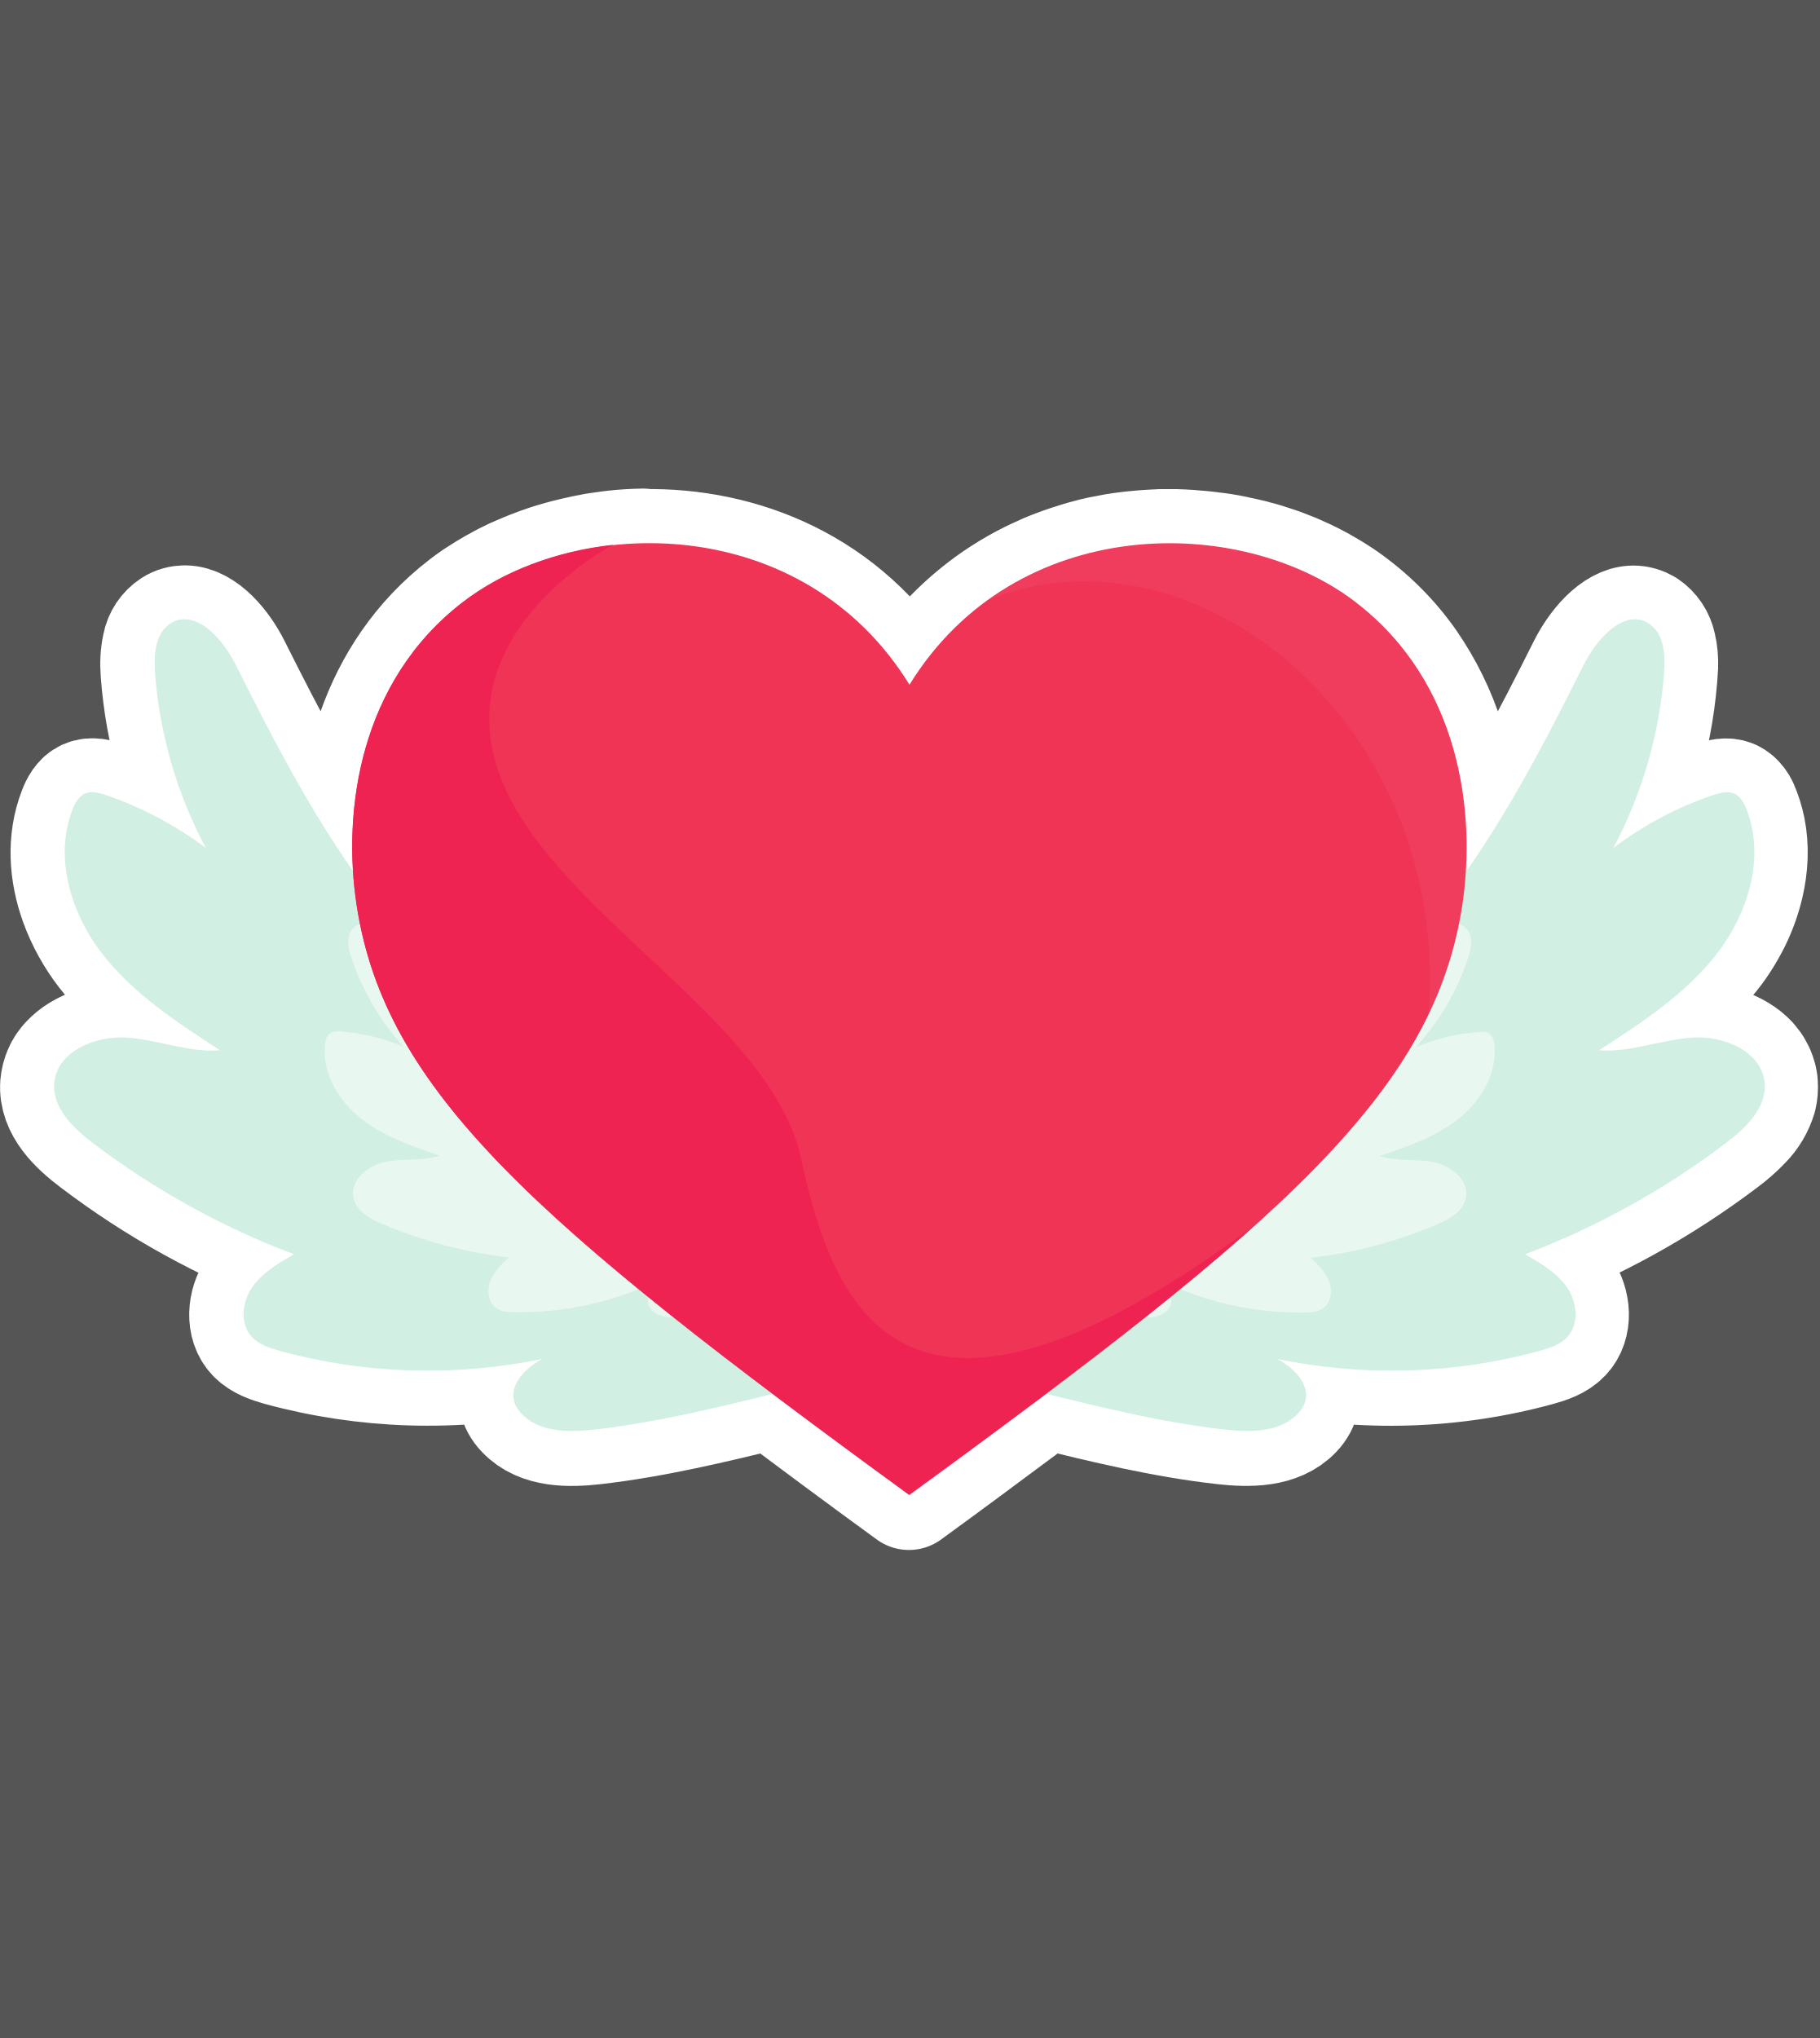
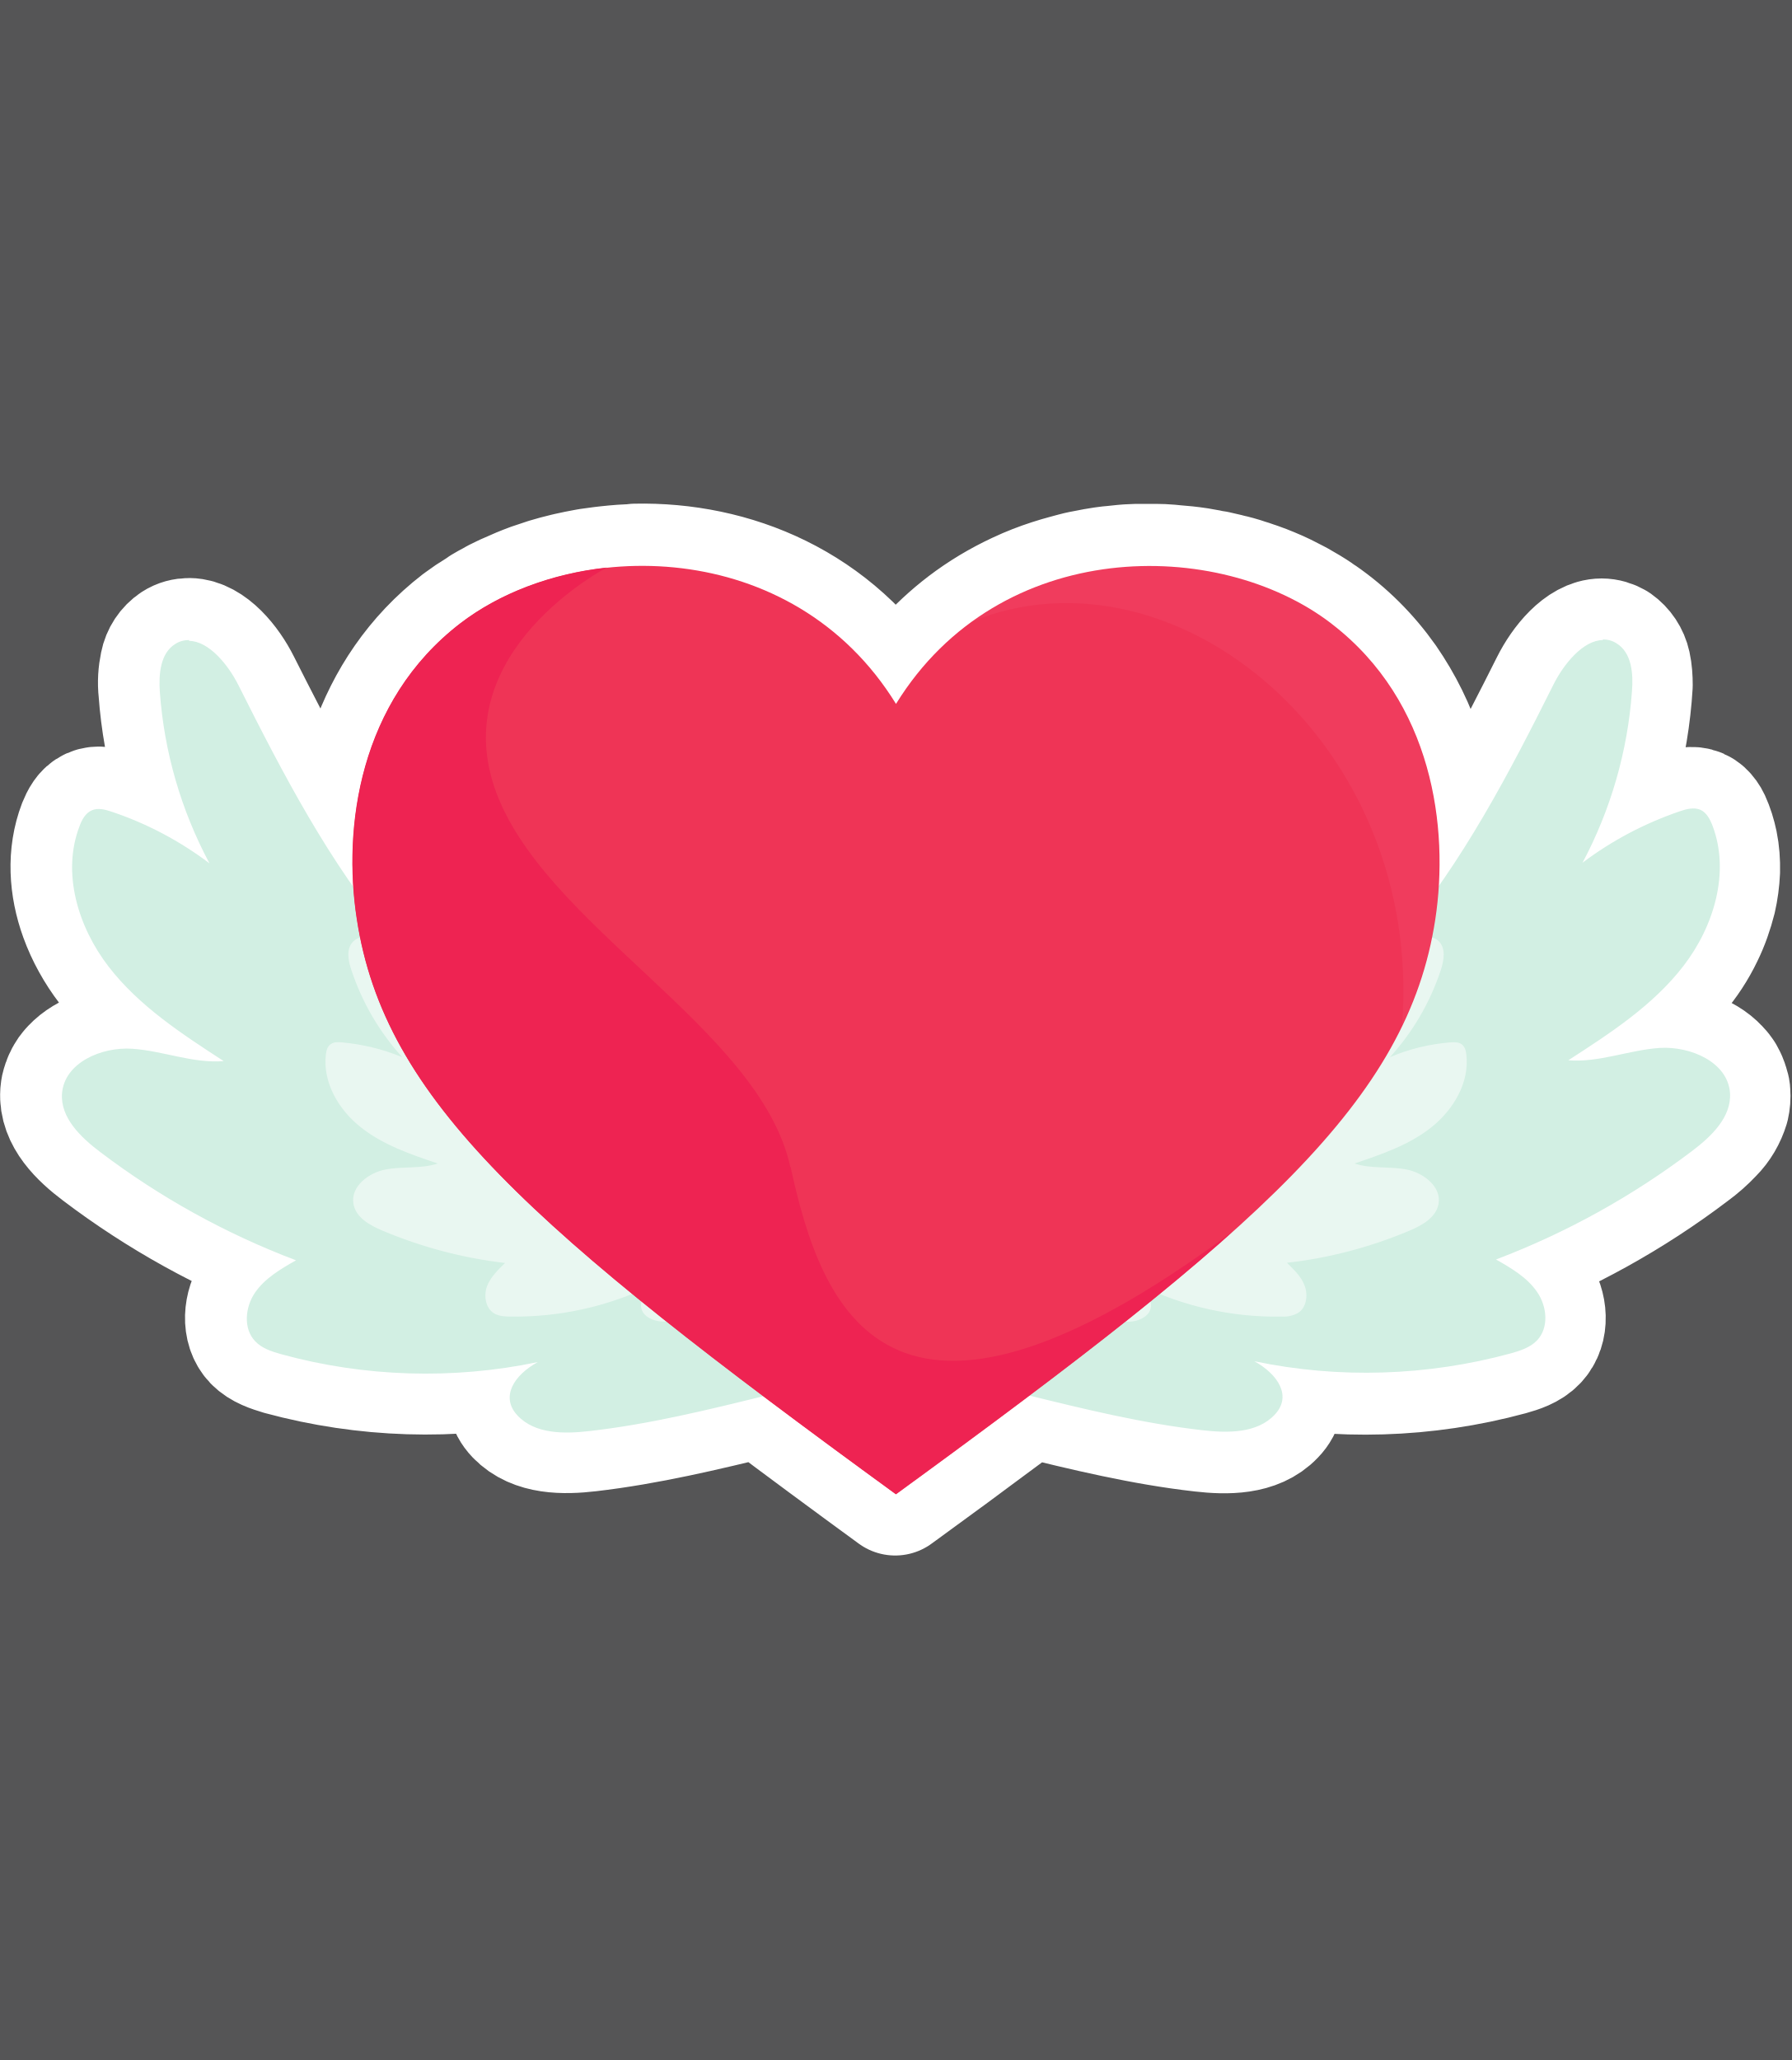
- <svg xmlns="http://www.w3.org/2000/svg" width="100" height="112" viewBox="0 0 100 112">
-   <g id="Aufstellung">
-     <rect id="Hintergrund" x="-6" y="0" width="112" height="112" rx="6" ry="6" fill="#555556" />
+ <svg xmlns="http://www.w3.org/2000/svg" width="87" height="100" viewBox="0 0 87 100">
+   <g id="Hintergrund">
+     <rect id="Hintergrund-2" data-name="Hintergrund" width="87" height="100" fill="#555556" />
  </g>
  <g id="amor">
-     <path d="M35.35,29.85c-.54.01-1.08.04-1.62.1l-.31.04-.43.06-.34.05-.18.04c-.31.05-.61.12-.92.19l-.2.05c-.35.08-.69.18-1.03.28h0c-.21.07-.42.13-.63.21l-.24.09c-.44.16-.86.34-1.29.53l-.18.09c-.17.08-.33.16-.5.25l-.14.08c-.2.11-.41.22-.6.34l-.1.06c-.16.1-.33.21-.49.31l-.15.1c-.19.13-.37.26-.55.4-5.03,3.87-6.33,9.89-6.02,14.8-2.5-3.56-4.52-7.46-6.47-11.35-.58-1.16-1.67-2.49-2.79-2.5-.27,0-.54.07-.77.22-.41.27-.69.69-.78,1.17-.11.5-.13,1.01-.09,1.52.25,3.37,1.2,6.66,2.79,9.65-1.66-1.25-3.52-2.23-5.49-2.9-.37-.12-.79-.24-1.15-.08-.35.15-.55.53-.68.88-.63,1.64-.51,3.45.09,5.12.36,1,.89,1.95,1.53,2.78,1.72,2.23,4.12,3.79,6.49,5.31-1.73.14-3.42-.59-5.15-.7-1.2-.08-2.57.33-3.34,1.17l-.02.02c-.07.08-.14.16-.2.25l-.05.08c-.05.07-.09.14-.12.22l-.05.11c-.03.07-.06.15-.08.23l-.03.11c-.03.12-.05.24-.06.36-.1,1.36,1.05,2.46,2.14,3.28,3.36,2.55,7.08,4.61,11.03,6.1-.55.31-1.11.64-1.59,1.05h-.01c-.11.1-.22.21-.33.32l-.11.11-.08.08c-.07.08-.14.17-.2.26-.56.81-.67,2.03.01,2.74.39.4.94.57,1.48.73,4.71,1.28,9.66,1.44,14.44.45-1.35.74-2.13,1.97-1.13,3.01.98,1.04,2.62,1.02,4.04.86,3.3-.38,6.53-1.16,9.76-1.95,2.3,1.73,4.78,3.57,7.5,5.55,1.1-.8,2.16-1.58,3.19-2.34l1.44-1.07,1.74-1.29,1.14-.85c3.23.79,6.46,1.58,9.77,1.95,1.42.16,3.06.17,4.04-.86.99-1.04.22-2.27-1.13-3.01,4.78.99,9.73.84,14.44-.45.53-.15,1.09-.33,1.47-.73.69-.72.57-1.93.02-2.74-.06-.09-.13-.17-.2-.26l-.08-.09-.11-.11c-.1-.11-.21-.21-.33-.31h-.01c-.5-.41-1.03-.76-1.59-1.06,3.95-1.5,7.66-3.55,11.03-6.1.42-.31.82-.66,1.18-1.04.42-.42.72-.94.89-1.5.06-.25.08-.51.06-.77,0-.11-.03-.21-.05-.32l-.03-.1c-.02-.08-.05-.16-.08-.23l-.05-.11c-.04-.08-.08-.15-.12-.22l-.05-.08c-.06-.08-.12-.16-.18-.23l-.03-.04c-.77-.83-2.15-1.25-3.35-1.17-1.73.11-3.42.83-5.15.7,2.21-1.42,4.47-2.89,6.16-4.9.58-.67,1.06-1.42,1.45-2.21.31-.64.55-1.31.71-2,.12-.51.19-1.03.21-1.55.02-.52-.02-1.04-.12-1.55-.09-.44-.22-.86-.4-1.27-.08-.18-.2-.33-.34-.46-.07-.06-.15-.11-.23-.15-.36-.16-.77-.05-1.14.08-1.97.67-3.82,1.65-5.49,2.9,1.65-3.1,2.61-6.52,2.8-10.03.01-.38-.02-.77-.11-1.14-.1-.48-.38-.9-.78-1.17-.23-.14-.5-.22-.77-.22-1.12.01-2.21,1.34-2.79,2.5-1.95,3.89-3.97,7.8-6.47,11.35,0-.05.01-.1.01-.15.06-1.08.04-2.17-.06-3.25-.13-1.33-.39-2.64-.79-3.91-.48-1.52-1.19-2.95-2.09-4.26-.99-1.42-2.23-2.64-3.65-3.63-.05-.04-.1-.07-.15-.1-.36-.24-.73-.46-1.1-.67l-.17-.09c-.18-.1-.36-.19-.55-.28l-.12-.06c-.22-.1-.45-.2-.67-.3l-.18-.07c-.17-.07-.34-.13-.51-.2l-.26-.09c-.15-.05-.31-.1-.46-.15l-.25-.08c-.18-.05-.36-.11-.55-.15-.06-.02-.12-.04-.19-.05-.25-.06-.5-.12-.76-.17l-.08-.02c-.23-.05-.46-.09-.7-.13l-.2-.03c-.46-.06-.92-.12-1.38-.15l-.23-.02c-.26-.02-.53-.03-.79-.04h0c-.26,0-.51,0-.77,0-.09,0-.19,0-.28.01l-.52.03-.28.02-.54.05-.26.03c-.24.03-.47.06-.71.1h0l-.42.08c-.26.04-.52.1-.77.16l-.3.08c-.16.04-.31.08-.47.13l-.16.05c-.59.18-1.18.39-1.75.63l-.1.05c-1.07.46-2.08,1.04-3.02,1.72-1.72,1.25-3.18,2.82-4.29,4.63-3.45-5.61-9.21-7.88-14.66-7.77h.02Z" fill="#fafdfc" stroke="#fff" stroke-linejoin="round" stroke-width="6" />
-     <path d="M10.16,34.03c-.27,0-.54.07-.77.22-.85.52-.94,1.7-.87,2.7.25,3.38,1.2,6.66,2.79,9.65-1.66-1.25-3.52-2.23-5.49-2.91-.37-.12-.79-.24-1.15-.08-.35.15-.55.53-.69.89-1.01,2.63-.09,5.68,1.63,7.9,1.72,2.23,4.13,3.79,6.49,5.32-1.74.14-3.42-.59-5.16-.7-1.74-.11-3.83.79-3.96,2.52-.1,1.36,1.05,2.46,2.14,3.29,3.37,2.55,7.08,4.61,11.04,6.1-.86.49-1.75,1.01-2.31,1.83-.56.82-.67,2.03.02,2.74.39.4.94.58,1.48.73,4.69,1.29,9.68,1.44,14.45.45-1.35.74-2.13,1.98-1.13,3.01.98,1.04,2.62,1.03,4.04.87,3.38-.39,6.69-1.2,9.99-2.01,1.23-.3,2.59-.7,3.25-1.78,1.13-1.87-1.89-3.42-2.22-5.59-2.14-14.21-15.91-11.03-22.08-18.38-3.59-4.27-6.19-9.28-8.69-14.26-.58-1.16-1.67-2.49-2.79-2.51ZM89.84,34.03c-1.11.02-2.21,1.35-2.79,2.51-2.5,4.99-5.1,9.99-8.69,14.26-6.17,7.35-19.94,4.17-22.08,18.38-.32,2.16-3.35,3.72-2.22,5.59.66,1.08,2.02,1.47,3.25,1.78,3.3.81,6.61,1.63,9.98,2.01,1.42.16,3.06.17,4.05-.87.99-1.04.22-2.27-1.13-3.01,4.76.99,9.75.84,14.44-.45.54-.15,1.1-.33,1.48-.73.68-.71.57-1.93.01-2.74-.56-.82-1.45-1.33-2.31-1.83,3.95-1.5,7.67-3.56,11.03-6.11,1.09-.82,2.24-1.92,2.14-3.28-.13-1.73-2.22-2.64-3.96-2.52-1.73.11-3.42.83-5.15.7,2.36-1.53,4.77-3.09,6.49-5.32,1.72-2.23,2.64-5.28,1.63-7.9-.14-.36-.34-.74-.69-.89-.36-.15-.77-.04-1.15.08-1.97.67-3.83,1.65-5.49,2.91,1.59-2.99,2.54-6.28,2.79-9.65.08-.99-.02-2.18-.87-2.7-.23-.15-.5-.22-.77-.22h0Z" fill="#d2efe3" />
-     <path d="M19.95,50.76c-.21.01-.4.1-.54.25-.39.4-.28,1.07-.1,1.6.6,1.82,1.58,3.49,2.87,4.91-1.09-.46-2.24-.74-3.42-.83-.22-.02-.46-.03-.64.11-.17.13-.23.36-.25.58-.19,1.58.74,3.13,2,4.11,1.25.98,2.79,1.51,4.3,2.02-.93.31-1.96.15-2.93.33-.97.18-1.99.97-1.82,1.94.13.76.92,1.21,1.63,1.5,2.2.93,4.53,1.55,6.91,1.82-.4.39-.82.8-1.02,1.32-.19.53-.09,1.21.39,1.5.26.17.59.19.91.19,2.77.05,5.51-.55,7.99-1.76-.64.6-.89,1.38-.2,1.81.68.43,1.58.2,2.34-.09,1.8-.68,3.5-1.59,5.2-2.49.63-.34,1.32-.74,1.53-1.42.36-1.18-1.51-1.61-1.99-2.76-3.15-7.5-10.27-3.84-14.68-7.01-2.56-1.85-4.69-4.23-6.75-6.62-.44-.51-1.15-1.04-1.74-1.01h0ZM80.05,50.76c-.59-.04-1.29.5-1.73,1.01-2.07,2.39-4.19,4.77-6.75,6.62-4.41,3.17-11.53-.48-14.68,7.02-.48,1.14-2.35,1.57-1.99,2.76.21.68.9,1.08,1.53,1.42,1.7.9,3.4,1.81,5.2,2.49.76.29,1.66.52,2.34.09.68-.43.43-1.21-.2-1.81,2.47,1.21,5.24,1.82,7.99,1.77.31.02.63-.05.91-.19.48-.29.59-.98.39-1.5-.19-.53-.61-.93-1.01-1.32,2.38-.27,4.7-.88,6.9-1.81.72-.3,1.5-.74,1.63-1.51.17-.97-.85-1.76-1.81-1.94-.97-.18-2-.02-2.93-.33,1.51-.51,3.05-1.04,4.3-2.02,1.25-.98,2.18-2.53,2-4.11-.03-.22-.08-.45-.25-.58-.18-.14-.42-.13-.64-.11-1.18.1-2.33.38-3.42.83,1.29-1.42,2.27-3.09,2.87-4.91.18-.53.29-1.19-.1-1.6-.14-.15-.33-.24-.54-.25h0Z" fill="#e9f7f1" />
-     <path d="M9.39,34.24c-.85.52-.94,1.7-.87,2.7.25,3.38,1.2,6.66,2.79,9.65.89,1.86,2.11,2.62,2.11,2.62-5.22-9.21-4.03-14.97-4.03-14.97ZM90.61,34.24s1.19,5.76-4.03,14.97c0,0,1.21-.77,2.11-2.62,1.59-2.99,2.54-6.28,2.79-9.65.08-.99-.02-2.18-.87-2.7ZM4.68,43.61c-.35.15-.55.53-.69.89-1.01,2.63-.09,5.68,1.63,7.9,1.72,2.23,4.13,3.79,6.49,5.32l3.23,1.14s-4.75-3.07-8.35-6.51c-3.6-3.44-2.31-8.74-2.31-8.74ZM95.32,43.61s1.29,5.3-2.31,8.74c-3.61,3.44-8.35,6.51-8.35,6.51l3.23-1.14c2.36-1.53,4.77-3.09,6.49-5.32,1.72-2.23,2.64-5.28,1.63-7.9-.14-.36-.34-.74-.69-.89ZM3.61,58.18c-.35.37-.57.85-.6,1.36-.1,1.36,1.05,2.46,2.14,3.28,3.37,2.55,7.08,4.61,11.04,6.11,1.8.33,3.39.22,3.39.22,0,0-8.16-3.61-12.08-5.84-3.91-2.23-3.88-5.13-3.88-5.13ZM96.39,58.18s.03,2.91-3.88,5.13c-3.92,2.22-12.08,5.84-12.08,5.84,0,0,1.59.11,3.39-.22,3.95-1.5,7.67-3.56,11.03-6.11,1.09-.82,2.24-1.92,2.14-3.28-.04-.51-.25-.99-.6-1.36h0ZM14.58,69.98c-.27.23-.51.48-.71.77-.56.82-.67,2.03.02,2.74.39.4.94.57,1.48.72,4.69,1.29,9.68,1.44,14.45.45,1.73-.79,1.71-1.15,1.71-1.15-10.64,1.92-16.24-.48-16.99-1.04-.75-.55.04-2.45.06-2.49ZM85.42,69.98s.81,1.94.06,2.49c-.76.56-6.35,2.96-16.99,1.04,0,0-.03.36,1.71,1.15,4.76.99,9.75.84,14.44-.45.54-.15,1.1-.33,1.48-.73.68-.71.57-1.93.01-2.74-.2-.29-.44-.55-.71-.77Z" fill="none" />
-     <path d="M74.54,33.11c-6.36-4.9-18.72-4.93-24.55,4.52-5.82-9.45-18.18-9.43-24.55-4.52-5.69,4.38-6.62,11.49-5.83,16.65,1.56,10.2,9.79,17.4,30.37,32.4,20.59-14.99,28.82-22.19,30.39-32.38.79-5.17-.14-12.28-5.82-16.66" fill="#ef3456" />
-     <path d="M44.05,63.71c-1.72-7.87-14.07-13.66-16.68-21.4-2.59-7.7,6.23-12.31,6.33-12.37-3.13.34-6.06,1.45-8.27,3.15-5.69,4.38-6.62,11.49-5.83,16.65,1.56,10.2,9.79,17.4,30.37,32.4,8.12-5.92,14.32-10.61,18.94-14.76-19.47,14.42-23.15,4.2-24.87-3.68" fill="#ee2352" />
-     <path d="M64.67,29.86c-3.57-.07-7.28.88-10.38,3.13,11.34-4.62,25.46,6.76,24.23,22.75.93-1.92,1.53-3.88,1.85-5.97.79-5.16-.14-12.28-5.82-16.66-2.59-1.99-6.16-3.18-9.89-3.25h0Z" fill="rgba(255, 255, 255, .04)" />
+     <path d="M30.88,27.47c-.47,0-.93.04-1.39.09l-.26.03-.37.05-.29.04-.16.03c-.27.05-.53.1-.79.16l-.17.04c-.3.07-.59.15-.89.24h0c-.18.06-.36.12-.54.18l-.21.07c-.38.14-.74.29-1.11.46l-.16.07c-.14.07-.29.14-.43.21l-.12.07c-.18.09-.35.19-.52.29l-.08.06c-.14.09-.28.18-.42.27l-.13.08c-.16.11-.32.23-.48.34-4.33,3.34-5.46,8.52-5.19,12.75-2.15-3.06-3.89-6.43-5.58-9.78-.5-1-1.44-2.15-2.4-2.16-.24,0-.47.06-.67.19-.35.23-.59.6-.67,1.01-.09.43-.12.87-.07,1.31.21,2.91,1.03,5.74,2.4,8.31-1.43-1.08-3.03-1.92-4.73-2.5-.32-.11-.68-.21-.99-.07-.3.13-.47.46-.59.76-.54,1.41-.44,2.97.08,4.41.31.86.77,1.68,1.32,2.4,1.48,1.92,3.55,3.27,5.59,4.58-1.49.12-2.94-.5-4.44-.6-1.03-.07-2.21.29-2.88,1.01l-.02.02c-.06.07-.12.14-.17.21l-.04.07c-.04.06-.08.12-.11.19l-.04.09c-.03.06-.05.13-.07.2l-.03.09c-.03.1-.04.2-.05.31-.08,1.17.91,2.12,1.85,2.83,2.9,2.2,6.1,3.97,9.5,5.26-.48.27-.96.55-1.37.91h0c-.1.09-.19.18-.28.27l-.09.1-.07.07c-.06.07-.12.14-.17.22-.48.7-.58,1.75,0,2.36.33.34.81.49,1.27.63,4.06,1.1,8.32,1.24,12.44.38-1.17.64-1.83,1.7-.98,2.59.85.89,2.26.88,3.48.74,2.84-.33,5.63-1,8.41-1.68,1.98,1.49,4.12,3.07,6.46,4.78.95-.69,1.86-1.36,2.75-2.01l1.24-.92,1.5-1.11.98-.73c2.78.68,5.57,1.36,8.41,1.68,1.23.14,2.64.15,3.48-.74.86-.89.19-1.95-.98-2.59,4.12.85,8.38.72,12.44-.38.46-.13.94-.28,1.27-.63.59-.62.49-1.66.01-2.36-.05-.08-.11-.15-.17-.22l-.07-.07-.09-.1c-.09-.09-.18-.18-.28-.26h0c-.43-.35-.89-.65-1.37-.91,3.4-1.29,6.6-3.06,9.5-5.26.37-.27.71-.57,1.02-.9.36-.36.62-.81.77-1.3.05-.22.07-.44.05-.67,0-.09-.02-.18-.05-.27l-.03-.09c-.02-.07-.04-.13-.07-.2l-.04-.09c-.03-.06-.07-.13-.1-.19l-.05-.07c-.05-.07-.1-.14-.16-.2l-.03-.03c-.66-.72-1.85-1.07-2.89-1.01-1.49.1-2.94.72-4.44.6,1.91-1.23,3.85-2.49,5.31-4.22.5-.58.92-1.22,1.25-1.91.27-.55.47-1.13.62-1.72.1-.44.16-.89.18-1.34.01-.45-.02-.9-.11-1.34-.08-.38-.19-.74-.35-1.09-.07-.15-.17-.29-.29-.4-.06-.05-.13-.1-.2-.13-.31-.14-.66-.04-.98.07-1.7.58-3.29,1.42-4.73,2.5,1.42-2.67,2.24-5.62,2.42-8.64,0-.33-.02-.66-.09-.98-.09-.41-.33-.77-.67-1.01-.2-.12-.43-.19-.66-.19-.96,0-1.9,1.16-2.4,2.16-1.68,3.35-3.42,6.72-5.57,9.78,0-.05,0-.09,0-.13.06-.93.04-1.87-.06-2.8-.11-1.14-.34-2.27-.68-3.37-.41-1.31-1.02-2.54-1.8-3.67-.86-1.22-1.92-2.28-3.15-3.13-.04-.03-.08-.06-.13-.09-.31-.21-.63-.4-.95-.58l-.15-.08c-.16-.08-.31-.16-.47-.24l-.1-.05c-.19-.09-.38-.18-.58-.26l-.15-.06c-.15-.06-.29-.12-.44-.17l-.23-.08c-.13-.05-.27-.09-.4-.13l-.21-.07c-.16-.05-.31-.09-.47-.13-.06-.01-.11-.03-.16-.04-.22-.05-.43-.1-.65-.15h-.07c-.2-.05-.4-.09-.6-.12l-.17-.03c-.39-.06-.79-.1-1.19-.13l-.2-.02c-.23-.02-.45-.03-.68-.03h0c-.22,0-.44,0-.66,0-.08,0-.16,0-.24,0l-.45.02-.24.02-.47.05-.22.02c-.2.03-.41.05-.61.09h0l-.36.07c-.22.04-.44.08-.66.14l-.26.07c-.14.04-.27.07-.4.11l-.14.04c-.51.15-1.02.33-1.51.54l-.09.04c-.92.4-1.79.89-2.61,1.48-1.48,1.07-2.74,2.43-3.7,3.99-2.98-4.83-7.94-6.79-12.63-6.69h.01Z" fill="#fafdfc" stroke="#fff" stroke-linejoin="round" stroke-width="6" />
+     <path d="M9.18,31.07c-.24,0-.47.06-.67.19-.73.45-.81,1.47-.75,2.33.21,2.91,1.03,5.74,2.41,8.32-1.43-1.08-3.03-1.93-4.73-2.5-.32-.11-.68-.21-.99-.07-.3.13-.48.46-.59.77-.87,2.26-.07,4.89,1.41,6.81,1.48,1.92,3.56,3.27,5.59,4.59-1.5.12-2.95-.5-4.44-.6-1.5-.1-3.3.68-3.41,2.18-.08,1.17.91,2.12,1.85,2.83,2.9,2.2,6.1,3.97,9.51,5.26-.74.42-1.51.87-1.99,1.57-.48.7-.58,1.75.01,2.36.33.35.81.5,1.27.63,4.04,1.11,8.34,1.24,12.45.38-1.17.64-1.83,1.7-.98,2.6.85.9,2.26.89,3.48.75,2.91-.33,5.76-1.03,8.6-1.73,1.06-.26,2.23-.6,2.8-1.53.98-1.61-1.63-2.95-1.91-4.81-1.85-12.24-13.71-9.51-19.03-15.84-3.09-3.68-5.33-7.99-7.49-12.29-.5-1-1.44-2.15-2.4-2.16ZM77.82,31.07c-.96.01-1.9,1.16-2.4,2.16-2.15,4.3-4.4,8.61-7.49,12.29-5.32,6.33-17.18,3.59-19.03,15.84-.28,1.86-2.89,3.2-1.91,4.81.57.93,1.74,1.27,2.8,1.53,2.84.7,5.69,1.4,8.6,1.73,1.23.14,2.64.15,3.49-.75.85-.89.19-1.95-.98-2.6,4.1.86,8.4.72,12.44-.38.46-.13.94-.28,1.28-.63.59-.62.49-1.66,0-2.36-.48-.7-1.25-1.15-1.99-1.57,3.4-1.29,6.6-3.06,9.51-5.26.94-.71,1.93-1.65,1.85-2.83-.11-1.49-1.91-2.27-3.41-2.18-1.49.1-2.95.72-4.44.6,2.04-1.32,4.11-2.66,5.59-4.58,1.48-1.92,2.27-4.55,1.41-6.81-.12-.31-.29-.64-.59-.77-.31-.13-.67-.04-.99.07-1.7.58-3.3,1.42-4.73,2.5,1.37-2.57,2.19-5.41,2.4-8.32.07-.86-.01-1.88-.75-2.33-.2-.13-.43-.19-.66-.19h0Z" fill="#d2efe3" />
+     <path d="M17.61,45.49c-.18.01-.34.09-.47.22-.34.35-.24.92-.08,1.38.52,1.57,1.36,3.01,2.47,4.23-.94-.39-1.93-.63-2.94-.72-.19-.02-.4-.02-.55.1-.15.11-.2.31-.22.5-.16,1.36.64,2.7,1.72,3.54,1.08.85,2.41,1.3,3.71,1.74-.8.27-1.69.13-2.52.29-.83.15-1.72.83-1.57,1.67.11.66.79,1.04,1.41,1.3,1.9.8,3.9,1.33,5.95,1.57-.35.34-.71.69-.88,1.14-.16.46-.07,1.04.34,1.3.23.14.51.16.78.16,2.38.04,4.74-.48,6.89-1.52-.55.51-.77,1.19-.18,1.56.59.37,1.36.17,2.02-.08,1.55-.59,3.02-1.37,4.48-2.15.55-.29,1.14-.64,1.32-1.23.31-1.02-1.3-1.39-1.72-2.38-2.72-6.46-8.85-3.31-12.65-6.04-2.21-1.59-4.04-3.65-5.82-5.71-.38-.44-.99-.9-1.5-.87h0ZM69.39,45.49c-.51-.03-1.11.43-1.49.87-1.78,2.06-3.61,4.11-5.82,5.71-3.8,2.74-9.93-.42-12.65,6.05-.41.98-2.03,1.35-1.72,2.38.18.59.78.93,1.32,1.23,1.46.78,2.93,1.56,4.48,2.15.65.25,1.43.45,2.02.07.59-.37.37-1.05-.18-1.56,2.13,1.04,4.51,1.57,6.88,1.52.27.02.54-.04.78-.17.41-.25.5-.84.34-1.3-.16-.46-.53-.8-.87-1.14,2.05-.23,4.05-.76,5.95-1.56.62-.26,1.29-.64,1.41-1.3.15-.83-.73-1.51-1.56-1.67-.84-.16-1.72-.02-2.52-.29,1.3-.44,2.63-.89,3.71-1.74,1.08-.85,1.88-2.18,1.72-3.54-.02-.19-.07-.39-.22-.5-.15-.12-.36-.11-.55-.1-1.01.08-2.01.32-2.94.72,1.11-1.22,1.95-2.66,2.47-4.23.15-.46.25-1.03-.08-1.38-.12-.13-.29-.21-.47-.21h0Z" fill="#e9f7f1" />
+     <path d="M8.51,31.26c-.73.45-.81,1.47-.75,2.33.21,2.91,1.03,5.74,2.41,8.32.77,1.6,1.81,2.26,1.81,2.26-4.5-7.94-3.47-12.9-3.47-12.9ZM78.49,31.26s1.03,4.97-3.47,12.9c0,0,1.05-.66,1.81-2.26,1.37-2.57,2.19-5.41,2.4-8.32.07-.86-.01-1.88-.75-2.33ZM4.45,39.32c-.3.13-.48.46-.59.77-.87,2.26-.07,4.89,1.41,6.81,1.48,1.92,3.56,3.27,5.59,4.59l2.78.98s-4.09-2.64-7.2-5.61c-3.1-2.96-1.99-7.53-1.99-7.53ZM82.55,39.32s1.11,4.57-1.99,7.53c-3.11,2.96-7.2,5.61-7.2,5.61l2.78-.98c2.04-1.32,4.11-2.66,5.59-4.58,1.48-1.92,2.27-4.55,1.41-6.81-.12-.31-.29-.64-.59-.77ZM3.53,51.88c-.3.32-.49.73-.52,1.17-.09,1.17.91,2.12,1.84,2.83,2.9,2.2,6.1,3.97,9.51,5.26,1.55.28,2.92.19,2.92.19,0,0-7.03-3.11-10.4-5.03-3.37-1.92-3.34-4.42-3.34-4.42ZM83.47,51.88s.03,2.51-3.34,4.42c-3.37,1.91-10.4,5.03-10.4,5.03,0,0,1.37.09,2.92-.19,3.4-1.29,6.6-3.06,9.51-5.26.94-.71,1.93-1.65,1.85-2.83-.03-.44-.22-.85-.52-1.17h0ZM12.98,62.05c-.23.2-.44.42-.62.67-.48.7-.58,1.75.01,2.36.33.34.81.49,1.27.62,4.04,1.11,8.34,1.24,12.45.38,1.49-.68,1.48-.99,1.48-.99-9.17,1.65-13.99-.41-14.64-.9-.64-.48.03-2.11.05-2.15ZM74.02,62.05s.69,1.67.05,2.15c-.65.48-5.47,2.55-14.64.9,0,0-.02.31,1.48.99,4.1.86,8.4.72,12.44-.38.46-.13.94-.28,1.28-.63.59-.62.49-1.66,0-2.36-.17-.25-.38-.47-.61-.67Z" fill="none" />
+     <path d="M64.65,30.28c-5.48-4.22-16.13-4.25-21.15,3.89-5.02-8.14-15.67-8.12-21.15-3.9-4.9,3.77-5.71,9.9-5.02,14.35,1.34,8.79,8.43,15,26.17,27.92,17.74-12.92,24.83-19.12,26.18-27.9.68-4.45-.12-10.58-5.02-14.35" fill="#ef3456" />
+     <path d="M38.37,56.65c-1.48-6.78-12.12-11.77-14.37-18.44-2.23-6.63,5.37-10.61,5.46-10.66-2.69.29-5.22,1.25-7.12,2.71-4.9,3.77-5.71,9.9-5.02,14.35,1.34,8.79,8.43,15,26.17,27.92,7-5.1,12.34-9.14,16.32-12.72-16.78,12.43-19.95,3.61-21.43-3.17" fill="#ee2352" />
+     <path d="M56.14,27.47c-3.08-.06-6.27.76-8.95,2.7,9.77-3.98,21.93,5.82,20.88,19.6.8-1.66,1.32-3.34,1.6-5.14.68-4.45-.12-10.58-5.02-14.35-2.23-1.72-5.31-2.74-8.52-2.8h0Z" fill="rgba(255, 255, 255, .04)" />
  </g>
</svg>
